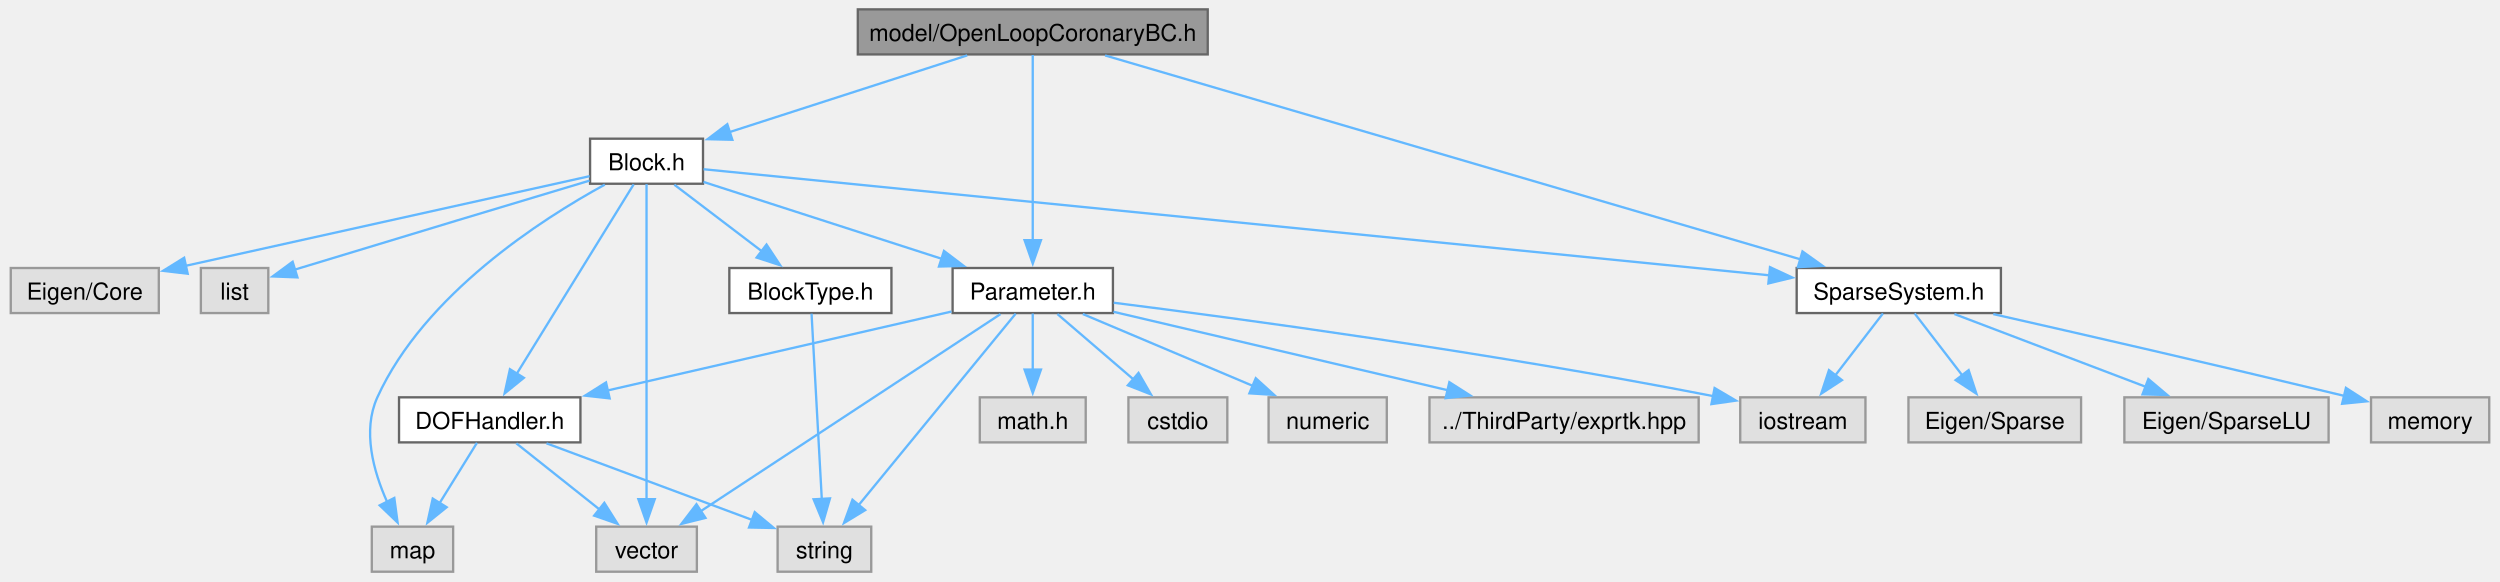
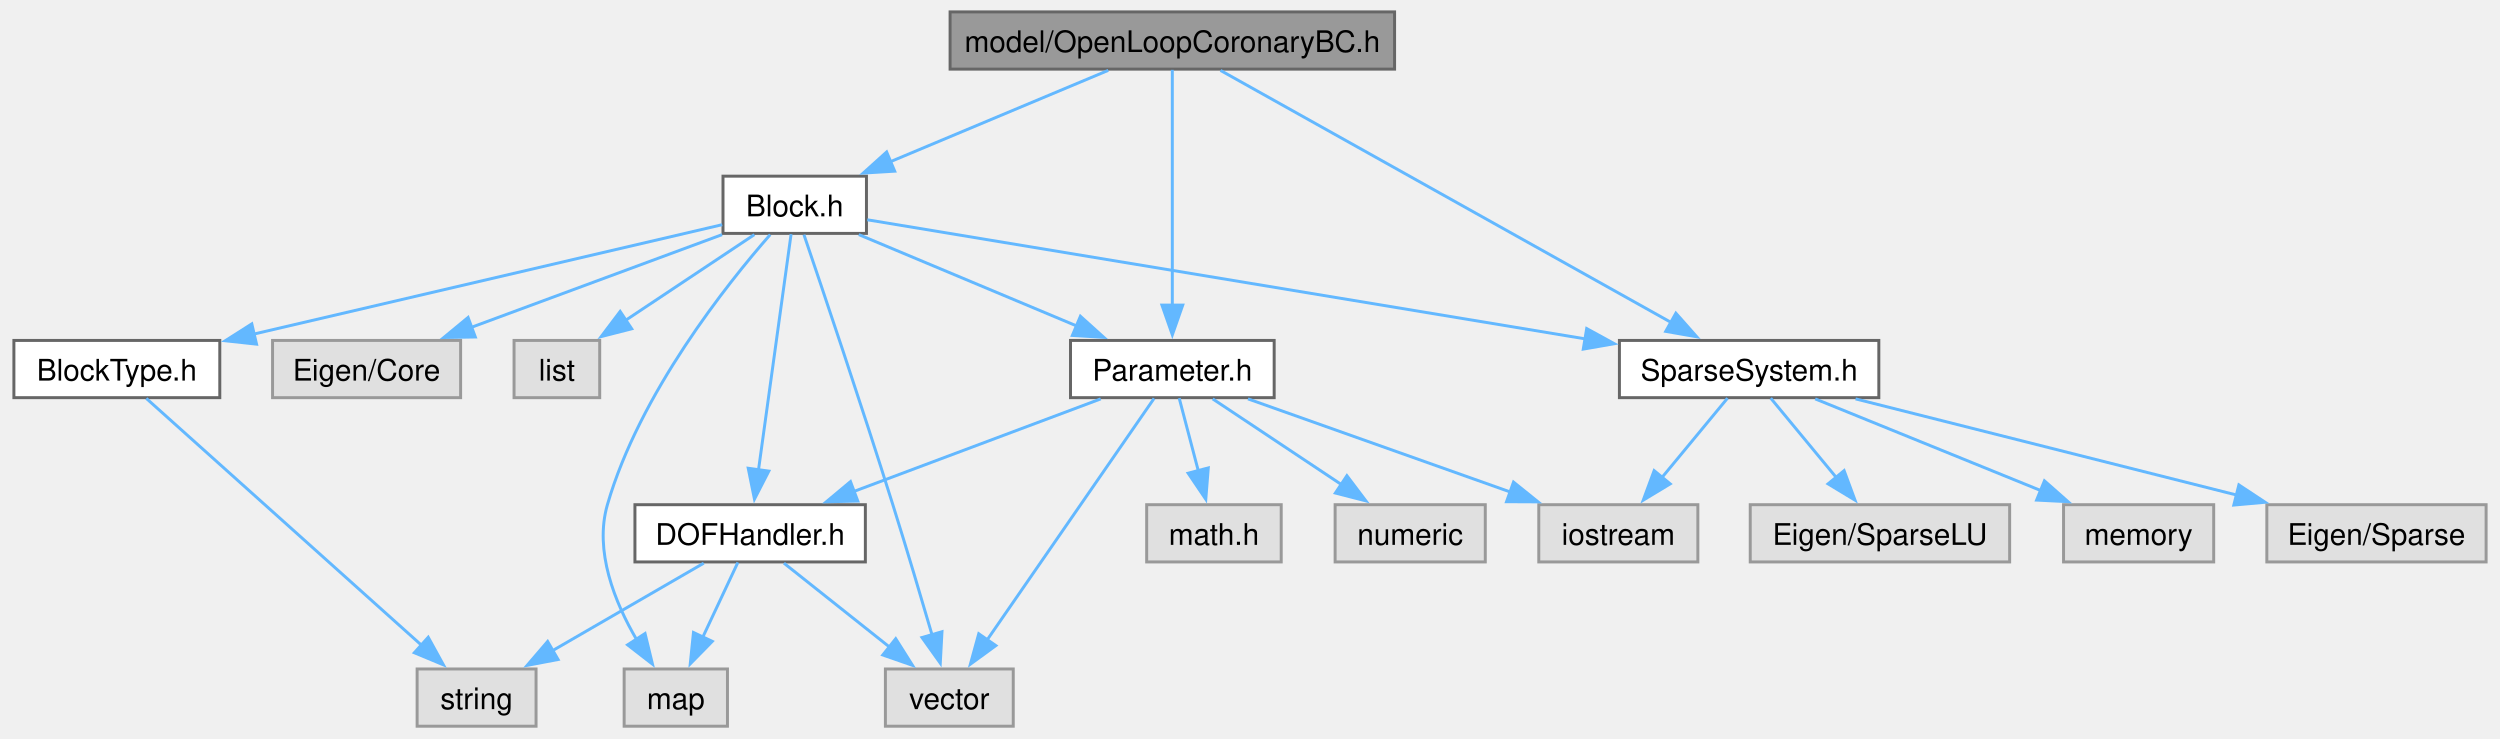
- <svg xmlns="http://www.w3.org/2000/svg" xmlns:xlink="http://www.w3.org/1999/xlink" width="1067pt" height="248pt" viewBox="0.00 0.00 1066.88 248.25">
+ <svg xmlns="http://www.w3.org/2000/svg" xmlns:xlink="http://www.w3.org/1999/xlink" width="840pt" height="248pt" viewBox="0.00 0.00 839.50 248.25">
  <g id="graph0" class="graph" transform="scale(1 1) rotate(0) translate(4 244.25)">
    <g id="Node000001" class="node">
      <g id="a_Node000001">
        <a xlink:title="model::OpenLoopCoronaryBC source file">
-           <polygon fill="#999999" stroke="#666666" points="511.38,-240.25 361.88,-240.25 361.88,-221 511.38,-221 511.38,-240.25" />
-           <text text-anchor="middle" x="436.62" y="-226.75" font-family="Helvetica,sans-Serif" font-size="10.00">model/OpenLoopCoronaryBC.h</text>
+           <polygon fill="#999999" stroke="#666666" points="464.38,-240.25 314.88,-240.25 314.88,-221 464.38,-221 464.38,-240.25" />
+           <text text-anchor="middle" x="389.62" y="-226.75" font-family="Helvetica,sans-Serif" font-size="10.00">model/OpenLoopCoronaryBC.h</text>
        </a>
      </g>
    </g>
    <g id="Node000002" class="node">
      <g id="a_Node000002">
        <a xlink:href="_block_8h.html" target="_top" xlink:title="model::Block source file">
-           <polygon fill="white" stroke="#666666" points="295.75,-185 247.5,-185 247.5,-165.75 295.75,-165.75 295.75,-185" />
-           <text text-anchor="middle" x="271.62" y="-171.5" font-family="Helvetica,sans-Serif" font-size="10.00">Block.h</text>
+           <polygon fill="white" stroke="#666666" points="286.75,-185 238.5,-185 238.5,-165.75 286.75,-165.75 286.75,-185" />
+           <text text-anchor="middle" x="262.62" y="-171.5" font-family="Helvetica,sans-Serif" font-size="10.00">Block.h</text>
        </a>
      </g>
    </g>
    <g id="edge1_Node000001_Node000002" class="edge">
      <g id="a_edge1_Node000001_Node000002">
        <a xlink:title=" ">
-           <path fill="none" stroke="#63b8ff" d="M408.63,-220.59C380.55,-211.53 337.2,-197.54 306.81,-187.73" />
-           <polygon fill="#63b8ff" stroke="#63b8ff" points="308.28,-184.53 297.69,-184.79 306.13,-191.19 308.28,-184.53" />
+           <path fill="none" stroke="#63b8ff" d="M368.08,-220.59C348.01,-212.18 317.82,-199.52 294.88,-189.9" />
+           <polygon fill="#63b8ff" stroke="#63b8ff" points="296.25,-186.68 285.67,-186.04 293.54,-193.13 296.25,-186.68" />
        </a>
      </g>
    </g>
    <g id="Node000010" class="node">
      <g id="a_Node000010">
        <a xlink:href="_parameter_8h.html" target="_top" xlink:title="model::Parameter source file">
-           <polygon fill="white" stroke="#666666" points="470.88,-129.75 402.38,-129.75 402.38,-110.5 470.88,-110.5 470.88,-129.75" />
-           <text text-anchor="middle" x="436.62" y="-116.25" font-family="Helvetica,sans-Serif" font-size="10.00">Parameter.h</text>
-         </a>
-       </g>
-     </g>
-     <g id="edge26_Node000001_Node000010" class="edge">
-       <g id="a_edge26_Node000001_Node000010">
-         <a xlink:title=" ">
-           <path fill="none" stroke="#63b8ff" d="M436.62,-220.75C436.62,-203.5 436.62,-165.08 436.62,-141.31" />
-           <polygon fill="#63b8ff" stroke="#63b8ff" points="440.13,-141.64 436.63,-131.64 433.13,-141.64 440.13,-141.64" />
-         </a>
-       </g>
-     </g>
-     <g id="Node000016" class="node">
-       <g id="a_Node000016">
+           <polygon fill="white" stroke="#666666" points="423.88,-129.75 355.38,-129.75 355.38,-110.5 423.88,-110.5 423.88,-129.75" />
+           <text text-anchor="middle" x="389.62" y="-116.25" font-family="Helvetica,sans-Serif" font-size="10.00">Parameter.h</text>
+         </a>
+       </g>
+     </g>
+     <g id="edge23_Node000001_Node000010" class="edge">
+       <g id="a_edge23_Node000001_Node000010">
+         <a xlink:title=" ">
+           <path fill="none" stroke="#63b8ff" d="M389.62,-220.75C389.62,-203.5 389.62,-165.08 389.62,-141.31" />
+           <polygon fill="#63b8ff" stroke="#63b8ff" points="393.13,-141.64 389.63,-131.64 386.13,-141.64 393.13,-141.64" />
+         </a>
+       </g>
+     </g>
+     <g id="Node000014" class="node">
+       <g id="a_Node000014">
        <a xlink:href="_sparse_system_8h.html" target="_top" xlink:title="SparseSystem source file.">
-           <polygon fill="white" stroke="#666666" points="850.25,-129.75 763,-129.75 763,-110.5 850.25,-110.5 850.25,-129.75" />
-           <text text-anchor="middle" x="806.62" y="-116.25" font-family="Helvetica,sans-Serif" font-size="10.00">SparseSystem.h</text>
-         </a>
-       </g>
-     </g>
-     <g id="edge27_Node000001_Node000016" class="edge">
-       <g id="a_edge27_Node000001_Node000016">
-         <a xlink:title=" ">
-           <path fill="none" stroke="#63b8ff" d="M467.53,-220.56C533.78,-201.13 689.51,-155.47 764.63,-133.44" />
-           <polygon fill="#63b8ff" stroke="#63b8ff" points="765.48,-136.84 774.09,-130.67 763.51,-130.12 765.48,-136.84" />
+           <polygon fill="white" stroke="#666666" points="627.25,-129.75 540,-129.75 540,-110.5 627.25,-110.5 627.25,-129.75" />
+           <text text-anchor="middle" x="583.62" y="-116.25" font-family="Helvetica,sans-Serif" font-size="10.00">SparseSystem.h</text>
+         </a>
+       </g>
+     </g>
+     <g id="edge24_Node000001_Node000014" class="edge">
+       <g id="a_edge24_Node000001_Node000014">
+         <a xlink:title=" ">
+           <path fill="none" stroke="#63b8ff" d="M405.83,-220.56C439.35,-201.81 516.57,-158.62 557.33,-135.83" />
+           <polygon fill="#63b8ff" stroke="#63b8ff" points="558.99,-138.91 566.01,-130.98 555.57,-132.8 558.99,-138.91" />
        </a>
      </g>
    </g>
    <g id="Node000003" class="node">
      <g id="a_Node000003">
        <a xlink:title=" ">
-           <polygon fill="#e0e0e0" stroke="#999999" points="63.25,-129.75 0,-129.75 0,-110.5 63.25,-110.5 63.25,-129.75" />
-           <text text-anchor="middle" x="31.62" y="-116.25" font-family="Helvetica,sans-Serif" font-size="10.00">Eigen/Core</text>
+           <polygon fill="#e0e0e0" stroke="#999999" points="150.25,-129.75 87,-129.75 87,-110.5 150.25,-110.5 150.25,-129.75" />
+           <text text-anchor="middle" x="118.62" y="-116.25" font-family="Helvetica,sans-Serif" font-size="10.00">Eigen/Core</text>
        </a>
      </g>
    </g>
    <g id="edge2_Node000002_Node000003" class="edge">
      <g id="a_edge2_Node000002_Node000003">
        <a xlink:title=" ">
-           <path fill="none" stroke="#63b8ff" d="M247.29,-168.98C206.83,-160 125.18,-141.88 74.77,-130.7" />
-           <polygon fill="#63b8ff" stroke="#63b8ff" points="75.59,-127.3 65.07,-128.55 74.08,-134.13 75.59,-127.3" />
+           <path fill="none" stroke="#63b8ff" d="M238.2,-165.34C215.03,-156.77 179.96,-143.81 153.79,-134.13" />
+           <polygon fill="#63b8ff" stroke="#63b8ff" points="155.19,-130.91 144.59,-130.73 152.76,-137.48 155.19,-130.91" />
        </a>
      </g>
    </g>
    <g id="Node000004" class="node">
      <g id="a_Node000004">
        <a xlink:title=" ">
-           <polygon fill="#e0e0e0" stroke="#999999" points="110.03,-129.75 81.22,-129.75 81.22,-110.5 110.03,-110.5 110.03,-129.75" />
-           <text text-anchor="middle" x="95.62" y="-116.25" font-family="Helvetica,sans-Serif" font-size="10.00">list</text>
+           <polygon fill="#e0e0e0" stroke="#999999" points="197.03,-129.75 168.22,-129.75 168.22,-110.5 197.03,-110.5 197.03,-129.75" />
+           <text text-anchor="middle" x="182.62" y="-116.25" font-family="Helvetica,sans-Serif" font-size="10.00">list</text>
        </a>
      </g>
    </g>
    <g id="edge3_Node000002_Node000004" class="edge">
      <g id="a_edge3_Node000002_Node000004">
        <a xlink:title=" ">
-           <path fill="none" stroke="#63b8ff" d="M247.26,-167.08C217.91,-158.28 167.14,-143.01 123.62,-129.75 122.82,-129.51 122.01,-129.26 121.18,-129" />
-           <polygon fill="#63b8ff" stroke="#63b8ff" points="122.48,-125.74 111.89,-126.15 120.42,-132.43 122.48,-125.74" />
+           <path fill="none" stroke="#63b8ff" d="M249.05,-165.34C237.22,-157.46 219.79,-145.86 205.75,-136.52" />
+           <polygon fill="#63b8ff" stroke="#63b8ff" points="207.79,-133.67 197.52,-131.04 203.91,-139.5 207.79,-133.67" />
        </a>
      </g>
    </g>
    <g id="Node000005" class="node">
      <g id="a_Node000005">
        <a xlink:title=" ">
-           <polygon fill="#e0e0e0" stroke="#999999" points="189,-19.25 154.25,-19.25 154.25,0 189,0 189,-19.25" />
-           <text text-anchor="middle" x="171.62" y="-5.75" font-family="Helvetica,sans-Serif" font-size="10.00">map</text>
+           <polygon fill="#e0e0e0" stroke="#999999" points="240,-19.25 205.25,-19.25 205.25,0 240,0 240,-19.25" />
+           <text text-anchor="middle" x="222.62" y="-5.75" font-family="Helvetica,sans-Serif" font-size="10.00">map</text>
        </a>
      </g>
    </g>
    <g id="edge4_Node000002_Node000005" class="edge">
      <g id="a_edge4_Node000002_Node000005">
        <a xlink:title=" ">
-           <path fill="none" stroke="#63b8ff" d="M253.8,-165.38C226.84,-150.65 176.7,-118.53 156.62,-74.5 150.12,-60.23 154.95,-42.84 160.8,-29.8" />
-           <polygon fill="#63b8ff" stroke="#63b8ff" points="163.86,-31.51 165.27,-21.01 157.62,-28.34 163.86,-31.51" />
+           <path fill="none" stroke="#63b8ff" d="M254.38,-165.34C239.91,-148.81 210.44,-111.92 199.62,-74.5 195.12,-58.93 202.09,-41.66 209.51,-29.01" />
+           <polygon fill="#63b8ff" stroke="#63b8ff" points="212.28,-31.17 214.78,-20.87 206.41,-27.36 212.28,-31.17" />
        </a>
      </g>
    </g>
    <g id="Node000006" class="node">
      <g id="a_Node000006">
        <a xlink:title=" ">
-           <polygon fill="#e0e0e0" stroke="#999999" points="293.12,-19.25 250.12,-19.25 250.12,0 293.12,0 293.12,-19.25" />
-           <text text-anchor="middle" x="271.62" y="-5.75" font-family="Helvetica,sans-Serif" font-size="10.00">vector</text>
+           <polygon fill="#e0e0e0" stroke="#999999" points="336.12,-19.25 293.12,-19.25 293.12,0 336.12,0 336.12,-19.25" />
+           <text text-anchor="middle" x="314.62" y="-5.75" font-family="Helvetica,sans-Serif" font-size="10.00">vector</text>
        </a>
      </g>
    </g>
    <g id="edge5_Node000002_Node000006" class="edge">
      <g id="a_edge5_Node000002_Node000006">
        <a xlink:title=" ">
-           <path fill="none" stroke="#63b8ff" d="M271.62,-165.57C271.62,-140.25 271.62,-66.75 271.62,-30.84" />
-           <polygon fill="#63b8ff" stroke="#63b8ff" points="275.13,-30.99 271.63,-20.99 268.13,-30.99 275.13,-30.99" />
+           <path fill="none" stroke="#63b8ff" d="M265.72,-165.32C271.67,-147.82 285.07,-108.13 295.62,-74.5 300.25,-59.78 305.21,-43.06 308.9,-30.42" />
+           <polygon fill="#63b8ff" stroke="#63b8ff" points="312.15,-31.78 311.58,-21.2 305.43,-29.83 312.15,-31.78" />
        </a>
      </g>
    </g>
    <g id="Node000007" class="node">
      <g id="a_Node000007">
        <a xlink:href="_block_type_8h.html" target="_top" xlink:title="Specifies the types of blocks and their parameters.">
-           <polygon fill="white" stroke="#666666" points="376.25,-129.75 307,-129.75 307,-110.5 376.25,-110.5 376.25,-129.75" />
-           <text text-anchor="middle" x="341.62" y="-116.25" font-family="Helvetica,sans-Serif" font-size="10.00">BlockType.h</text>
+           <polygon fill="white" stroke="#666666" points="69.25,-129.75 0,-129.75 0,-110.5 69.25,-110.5 69.25,-129.75" />
+           <text text-anchor="middle" x="34.62" y="-116.25" font-family="Helvetica,sans-Serif" font-size="10.00">BlockType.h</text>
        </a>
      </g>
    </g>
    <g id="edge6_Node000002_Node000007" class="edge">
      <g id="a_edge6_Node000002_Node000007">
        <a xlink:title=" ">
-           <path fill="none" stroke="#63b8ff" d="M283.5,-165.34C293.72,-157.57 308.7,-146.17 320.89,-136.9" />
-           <polygon fill="#63b8ff" stroke="#63b8ff" points="322.88,-139.78 328.72,-130.94 318.64,-134.21 322.88,-139.78" />
+           <path fill="none" stroke="#63b8ff" d="M238.23,-168.68C200.68,-159.91 128.12,-142.96 80.53,-131.85" />
+           <polygon fill="#63b8ff" stroke="#63b8ff" points="81.61,-128.5 71.08,-129.64 80.02,-135.32 81.61,-128.5" />
        </a>
      </g>
    </g>
    <g id="Node000009" class="node">
      <g id="a_Node000009">
        <a xlink:href="_d_o_f_handler_8h.html" target="_top" xlink:title="model::DOFHandler source file">
-           <polygon fill="white" stroke="#666666" points="243.38,-74.5 165.88,-74.5 165.88,-55.25 243.38,-55.25 243.38,-74.5" />
-           <text text-anchor="middle" x="204.62" y="-61" font-family="Helvetica,sans-Serif" font-size="10.00">DOFHandler.h</text>
+           <polygon fill="white" stroke="#666666" points="286.38,-74.5 208.88,-74.5 208.88,-55.25 286.38,-55.25 286.38,-74.5" />
+           <text text-anchor="middle" x="247.62" y="-61" font-family="Helvetica,sans-Serif" font-size="10.00">DOFHandler.h</text>
        </a>
      </g>
    </g>
    <g id="edge8_Node000002_Node000009" class="edge">
      <g id="a_edge8_Node000002_Node000009">
        <a xlink:title=" ">
-           <path fill="none" stroke="#63b8ff" d="M266.14,-165.5C255.25,-147.85 230.67,-108.05 216.09,-84.45" />
-           <polygon fill="#63b8ff" stroke="#63b8ff" points="219.21,-82.83 210.98,-76.16 213.26,-86.51 219.21,-82.83" />
+           <path fill="none" stroke="#63b8ff" d="M261.4,-165.5C259.01,-148.25 253.7,-109.83 250.42,-86.06" />
+           <polygon fill="#63b8ff" stroke="#63b8ff" points="253.91,-85.8 249.08,-76.38 246.98,-86.76 253.91,-85.8" />
        </a>
      </g>
    </g>
    <g id="edge12_Node000002_Node000010" class="edge">
      <g id="a_edge12_Node000002_Node000010">
        <a xlink:title=" ">
-           <path fill="none" stroke="#63b8ff" d="M295.97,-166.52C322.83,-157.85 366.44,-143.78 397.98,-133.6" />
-           <polygon fill="#63b8ff" stroke="#63b8ff" points="398.7,-137.04 407.14,-130.64 396.55,-130.38 398.7,-137.04" />
-         </a>
-       </g>
-     </g>
-     <g id="edge21_Node000002_Node000016" class="edge">
-       <g id="a_edge21_Node000002_Node000016">
-         <a xlink:title=" ">
-           <path fill="none" stroke="#63b8ff" d="M296,-171.95C376.73,-163.91 636.74,-138.03 751.41,-126.62" />
-           <polygon fill="#63b8ff" stroke="#63b8ff" points="751.59,-130.12 761.19,-125.65 750.9,-123.15 751.59,-130.12" />
+           <path fill="none" stroke="#63b8ff" d="M284.17,-165.34C304.24,-156.93 334.43,-144.27 357.37,-134.65" />
+           <polygon fill="#63b8ff" stroke="#63b8ff" points="358.71,-137.88 366.58,-130.79 356,-131.43 358.71,-137.88" />
+         </a>
+       </g>
+     </g>
+     <g id="edge18_Node000002_Node000014" class="edge">
+       <g id="a_edge18_Node000002_Node000014">
+         <a xlink:title=" ">
+           <path fill="none" stroke="#63b8ff" d="M287.02,-170.33C338.16,-161.85 457.71,-142.01 528.43,-130.28" />
+           <polygon fill="#63b8ff" stroke="#63b8ff" points="528.99,-133.74 538.28,-128.65 527.84,-126.83 528.99,-133.74" />
        </a>
      </g>
    </g>
    <g id="Node000008" class="node">
      <g id="a_Node000008">
        <a xlink:title=" ">
-           <polygon fill="#e0e0e0" stroke="#999999" points="367.62,-19.25 327.62,-19.25 327.62,0 367.62,0 367.62,-19.25" />
-           <text text-anchor="middle" x="347.62" y="-5.75" font-family="Helvetica,sans-Serif" font-size="10.00">string</text>
+           <polygon fill="#e0e0e0" stroke="#999999" points="175.62,-19.25 135.62,-19.25 135.62,0 175.62,0 175.62,-19.25" />
+           <text text-anchor="middle" x="155.62" y="-5.75" font-family="Helvetica,sans-Serif" font-size="10.00">string</text>
        </a>
      </g>
    </g>
    <g id="edge7_Node000007_Node000008" class="edge">
      <g id="a_edge7_Node000007_Node000008">
        <a xlink:title=" ">
-           <path fill="none" stroke="#63b8ff" d="M342.12,-110.25C343.07,-93 345.19,-54.58 346.51,-30.81" />
-           <polygon fill="#63b8ff" stroke="#63b8ff" points="349.99,-31.32 347.04,-21.14 343,-30.93 349.99,-31.32" />
+           <path fill="none" stroke="#63b8ff" d="M44.53,-110.25C64.82,-92.05 111.41,-50.27 137.35,-27.01" />
+           <polygon fill="#63b8ff" stroke="#63b8ff" points="139.35,-29.92 144.46,-20.64 134.68,-24.71 139.35,-29.92" />
        </a>
      </g>
    </g>
    <g id="edge9_Node000009_Node000005" class="edge">
      <g id="a_edge9_Node000009_Node000005">
        <a xlink:title=" ">
-           <path fill="none" stroke="#63b8ff" d="M199.18,-55.08C194.85,-48.11 188.66,-38.12 183.24,-29.37" />
-           <polygon fill="#63b8ff" stroke="#63b8ff" points="186.23,-27.55 177.99,-20.9 180.28,-31.24 186.23,-27.55" />
+           <path fill="none" stroke="#63b8ff" d="M243.5,-55.08C240.3,-48.26 235.74,-38.56 231.7,-29.95" />
+           <polygon fill="#63b8ff" stroke="#63b8ff" points="234.9,-28.54 227.49,-20.98 228.57,-31.52 234.9,-28.54" />
        </a>
      </g>
    </g>
    <g id="edge11_Node000009_Node000006" class="edge">
      <g id="a_edge11_Node000009_Node000006">
        <a xlink:title=" ">
-           <path fill="none" stroke="#63b8ff" d="M215.99,-54.84C225.67,-47.15 239.82,-35.9 251.43,-26.68" />
-           <polygon fill="#63b8ff" stroke="#63b8ff" points="253.59,-29.43 259.24,-20.47 249.24,-23.95 253.59,-29.43" />
+           <path fill="none" stroke="#63b8ff" d="M258.99,-54.84C268.67,-47.15 282.82,-35.9 294.43,-26.68" />
+           <polygon fill="#63b8ff" stroke="#63b8ff" points="296.59,-29.43 302.24,-20.47 292.24,-23.95 296.59,-29.43" />
        </a>
      </g>
    </g>
    <g id="edge10_Node000009_Node000008" class="edge">
      <g id="a_edge10_Node000009_Node000008">
        <a xlink:title=" ">
-           <path fill="none" stroke="#63b8ff" d="M228.88,-54.84C253.15,-45.81 290.55,-31.88 316.88,-22.07" />
-           <polygon fill="#63b8ff" stroke="#63b8ff" points="317.85,-25.45 326,-18.68 315.41,-18.89 317.85,-25.45" />
-         </a>
-       </g>
-     </g>
-     <g id="edge18_Node000010_Node000006" class="edge">
-       <g id="a_edge18_Node000010_Node000006">
-         <a xlink:title=" ">
-           <path fill="none" stroke="#63b8ff" d="M422.84,-110.06C394.5,-91.43 329.44,-48.65 294.62,-25.75" />
-           <polygon fill="#63b8ff" stroke="#63b8ff" points="296.8,-22.99 286.52,-20.42 292.95,-28.84 296.8,-22.99" />
-         </a>
-       </g>
-     </g>
-     <g id="edge17_Node000010_Node000008" class="edge">
-       <g id="a_edge17_Node000010_Node000008">
-         <a xlink:title=" ">
-           <path fill="none" stroke="#63b8ff" d="M429.34,-110.25C414.67,-92.36 381.34,-51.72 362.08,-28.25" />
-           <polygon fill="#63b8ff" stroke="#63b8ff" points="365.02,-26.31 355.97,-20.8 359.6,-30.75 365.02,-26.31" />
-         </a>
-       </g>
-     </g>
-     <g id="edge20_Node000010_Node000009" class="edge">
-       <g id="a_edge20_Node000010_Node000009">
-         <a xlink:title=" ">
-           <path fill="none" stroke="#63b8ff" d="M401.89,-111.15C362.94,-102.21 299.41,-87.63 255,-77.44" />
-           <polygon fill="#63b8ff" stroke="#63b8ff" points="255.87,-74.05 245.34,-75.22 254.31,-80.87 255.87,-74.05" />
+           <path fill="none" stroke="#63b8ff" d="M232.02,-54.84C218.01,-46.73 197.19,-34.68 180.82,-25.21" />
+           <polygon fill="#63b8ff" stroke="#63b8ff" points="183.03,-22.44 172.62,-20.46 179.52,-28.5 183.03,-22.44" />
+         </a>
+       </g>
+     </g>
+     <g id="edge16_Node000010_Node000006" class="edge">
+       <g id="a_edge16_Node000010_Node000006">
+         <a xlink:title=" ">
+           <path fill="none" stroke="#63b8ff" d="M383.49,-110.25C371.24,-92.52 343.53,-52.44 327.24,-28.88" />
+           <polygon fill="#63b8ff" stroke="#63b8ff" points="330.27,-27.11 321.71,-20.87 324.52,-31.09 330.27,-27.11" />
+         </a>
+       </g>
+     </g>
+     <g id="edge17_Node000010_Node000009" class="edge">
+       <g id="a_edge17_Node000010_Node000009">
+         <a xlink:title=" ">
+           <path fill="none" stroke="#63b8ff" d="M365.54,-110.09C342.69,-101.52 308.11,-88.56 282.3,-78.88" />
+           <polygon fill="#63b8ff" stroke="#63b8ff" points="283.84,-75.72 273.25,-75.48 281.38,-82.27 283.84,-75.72" />
        </a>
      </g>
    </g>
    <g id="Node000011" class="node">
      <g id="a_Node000011">
        <a xlink:title=" ">
-           <polygon fill="#e0e0e0" stroke="#999999" points="459.25,-74.5 414,-74.5 414,-55.25 459.25,-55.25 459.25,-74.5" />
-           <text text-anchor="middle" x="436.62" y="-61" font-family="Helvetica,sans-Serif" font-size="10.00">math.h</text>
+           <polygon fill="#e0e0e0" stroke="#999999" points="426.25,-74.5 381,-74.5 381,-55.25 426.25,-55.25 426.25,-74.5" />
+           <text text-anchor="middle" x="403.62" y="-61" font-family="Helvetica,sans-Serif" font-size="10.00">math.h</text>
        </a>
      </g>
    </g>
    <g id="edge13_Node000010_Node000011" class="edge">
      <g id="a_edge13_Node000010_Node000011">
        <a xlink:title=" ">
-           <path fill="none" stroke="#63b8ff" d="M436.62,-110.33C436.62,-103.82 436.62,-94.67 436.62,-86.37" />
-           <polygon fill="#63b8ff" stroke="#63b8ff" points="440.13,-86.37 436.63,-76.37 433.13,-86.37 440.13,-86.37" />
+           <path fill="none" stroke="#63b8ff" d="M391.94,-110.33C393.69,-103.67 396.17,-94.24 398.39,-85.78" />
+           <polygon fill="#63b8ff" stroke="#63b8ff" points="401.72,-86.88 400.88,-76.32 394.95,-85.1 401.72,-86.88" />
        </a>
      </g>
    </g>
    <g id="Node000012" class="node">
      <g id="a_Node000012">
        <a xlink:title=" ">
-           <polygon fill="#e0e0e0" stroke="#999999" points="519.75,-74.5 477.5,-74.5 477.5,-55.25 519.75,-55.25 519.75,-74.5" />
-           <text text-anchor="middle" x="498.62" y="-61" font-family="Helvetica,sans-Serif" font-size="10.00">cstdio</text>
+           <polygon fill="#e0e0e0" stroke="#999999" points="566.38,-74.5 512.88,-74.5 512.88,-55.25 566.38,-55.25 566.38,-74.5" />
+           <text text-anchor="middle" x="539.62" y="-61" font-family="Helvetica,sans-Serif" font-size="10.00">iostream</text>
        </a>
      </g>
    </g>
    <g id="edge14_Node000010_Node000012" class="edge">
      <g id="a_edge14_Node000010_Node000012">
        <a xlink:title=" ">
-           <path fill="none" stroke="#63b8ff" d="M447.14,-110.09C456.01,-102.47 468.94,-91.37 479.61,-82.2" />
-           <polygon fill="#63b8ff" stroke="#63b8ff" points="481.81,-84.93 487.11,-75.76 477.25,-79.62 481.81,-84.93" />
+           <path fill="none" stroke="#63b8ff" d="M415.07,-110.09C439.31,-101.49 476.06,-88.44 503.36,-78.75" />
+           <polygon fill="#63b8ff" stroke="#63b8ff" points="504.38,-82.1 512.63,-75.46 502.03,-75.51 504.38,-82.1" />
        </a>
      </g>
    </g>
    <g id="Node000013" class="node">
      <g id="a_Node000013">
        <a xlink:title=" ">
-           <polygon fill="#e0e0e0" stroke="#999999" points="792.38,-74.5 738.88,-74.5 738.88,-55.25 792.38,-55.25 792.38,-74.5" />
-           <text text-anchor="middle" x="765.62" y="-61" font-family="Helvetica,sans-Serif" font-size="10.00">iostream</text>
+           <polygon fill="#e0e0e0" stroke="#999999" points="494.88,-74.5 444.38,-74.5 444.38,-55.25 494.88,-55.25 494.88,-74.5" />
+           <text text-anchor="middle" x="469.62" y="-61" font-family="Helvetica,sans-Serif" font-size="10.00">numeric</text>
        </a>
      </g>
    </g>
    <g id="edge15_Node000010_Node000013" class="edge">
      <g id="a_edge15_Node000010_Node000013">
        <a xlink:title=" ">
-           <path fill="none" stroke="#63b8ff" d="M471.2,-114.91C524.29,-108.22 629.28,-94.11 727.25,-75.03" />
-           <polygon fill="#63b8ff" stroke="#63b8ff" points="727.93,-78.47 737.06,-73.1 726.57,-71.6 727.93,-78.47" />
-         </a>
-       </g>
-     </g>
-     <g id="Node000014" class="node">
-       <g id="a_Node000014">
-         <a xlink:title=" ">
-           <polygon fill="#e0e0e0" stroke="#999999" points="587.88,-74.5 537.38,-74.5 537.38,-55.25 587.88,-55.25 587.88,-74.5" />
-           <text text-anchor="middle" x="562.62" y="-61" font-family="Helvetica,sans-Serif" font-size="10.00">numeric</text>
-         </a>
-       </g>
-     </g>
-     <g id="edge16_Node000010_Node000014" class="edge">
-       <g id="a_edge16_Node000010_Node000014">
-         <a xlink:title=" ">
-           <path fill="none" stroke="#63b8ff" d="M458,-110.09C477.91,-101.68 507.86,-89.02 530.63,-79.4" />
-           <polygon fill="#63b8ff" stroke="#63b8ff" points="531.9,-82.66 539.75,-75.54 529.18,-76.21 531.9,-82.66" />
+           <path fill="none" stroke="#63b8ff" d="M403.2,-110.09C415.03,-102.21 432.46,-90.61 446.5,-81.27" />
+           <polygon fill="#63b8ff" stroke="#63b8ff" points="448.34,-84.25 454.73,-75.79 444.46,-78.42 448.34,-84.25" />
+         </a>
+       </g>
+     </g>
+     <g id="edge21_Node000014_Node000012" class="edge">
+       <g id="a_edge21_Node000014_Node000012">
+         <a xlink:title=" ">
+           <path fill="none" stroke="#63b8ff" d="M576.36,-110.33C570.34,-103.05 561.61,-92.48 554.17,-83.48" />
+           <polygon fill="#63b8ff" stroke="#63b8ff" points="557.08,-81.51 548.01,-76.03 551.68,-85.96 557.08,-81.51" />
        </a>
      </g>
    </g>
    <g id="Node000015" class="node">
      <g id="a_Node000015">
        <a xlink:title=" ">
-           <polygon fill="#e0e0e0" stroke="#999999" points="721.12,-74.5 606.12,-74.5 606.12,-55.25 721.12,-55.25 721.12,-74.5" />
-           <text text-anchor="middle" x="663.62" y="-61" font-family="Helvetica,sans-Serif" font-size="10.00">../ThirdParty/exprtk.hpp</text>
-         </a>
-       </g>
-     </g>
-     <g id="edge19_Node000010_Node000015" class="edge">
-       <g id="a_edge19_Node000010_Node000015">
-         <a xlink:title=" ">
-           <path fill="none" stroke="#63b8ff" d="M471.1,-111.04C509.13,-102.12 570.65,-87.69 613.89,-77.54" />
-           <polygon fill="#63b8ff" stroke="#63b8ff" points="614.61,-80.97 623.54,-75.28 613.01,-74.15 614.61,-80.97" />
-         </a>
-       </g>
-     </g>
-     <g id="edge24_Node000016_Node000013" class="edge">
-       <g id="a_edge24_Node000016_Node000013">
-         <a xlink:title=" ">
-           <path fill="none" stroke="#63b8ff" d="M799.85,-110.33C794.31,-103.13 786.28,-92.71 779.4,-83.76" />
-           <polygon fill="#63b8ff" stroke="#63b8ff" points="782.34,-81.85 773.47,-76.06 776.79,-86.12 782.34,-81.85" />
+           <polygon fill="#e0e0e0" stroke="#999999" points="831.5,-74.5 757.75,-74.5 757.75,-55.25 831.5,-55.25 831.5,-74.5" />
+           <text text-anchor="middle" x="794.62" y="-61" font-family="Helvetica,sans-Serif" font-size="10.00">Eigen/Sparse</text>
+         </a>
+       </g>
+     </g>
+     <g id="edge19_Node000014_Node000015" class="edge">
+       <g id="a_edge19_Node000014_Node000015">
+         <a xlink:title=" ">
+           <path fill="none" stroke="#63b8ff" d="M619.42,-110.09C654.73,-101.18 708.91,-87.51 747.66,-77.73" />
+           <polygon fill="#63b8ff" stroke="#63b8ff" points="748.35,-81.16 757.19,-75.32 746.64,-74.38 748.35,-81.16" />
+         </a>
+       </g>
+     </g>
+     <g id="Node000016" class="node">
+       <g id="a_Node000016">
+         <a xlink:title=" ">
+           <polygon fill="#e0e0e0" stroke="#999999" points="671.25,-74.5 584,-74.5 584,-55.25 671.25,-55.25 671.25,-74.5" />
+           <text text-anchor="middle" x="627.62" y="-61" font-family="Helvetica,sans-Serif" font-size="10.00">Eigen/SparseLU</text>
+         </a>
+       </g>
+     </g>
+     <g id="edge20_Node000014_Node000016" class="edge">
+       <g id="a_edge20_Node000014_Node000016">
+         <a xlink:title=" ">
+           <path fill="none" stroke="#63b8ff" d="M590.89,-110.33C596.91,-103.05 605.64,-92.48 613.08,-83.48" />
+           <polygon fill="#63b8ff" stroke="#63b8ff" points="615.57,-85.96 619.24,-76.03 610.17,-81.51 615.57,-85.96" />
        </a>
      </g>
    </g>
    <g id="Node000017" class="node">
      <g id="a_Node000017">
        <a xlink:title=" ">
-           <polygon fill="#e0e0e0" stroke="#999999" points="884.5,-74.5 810.75,-74.5 810.75,-55.25 884.5,-55.25 884.5,-74.5" />
-           <text text-anchor="middle" x="847.62" y="-61" font-family="Helvetica,sans-Serif" font-size="10.00">Eigen/Sparse</text>
-         </a>
-       </g>
-     </g>
-     <g id="edge22_Node000016_Node000017" class="edge">
-       <g id="a_edge22_Node000016_Node000017">
-         <a xlink:title=" ">
-           <path fill="none" stroke="#63b8ff" d="M813.4,-110.33C818.94,-103.13 826.97,-92.71 833.85,-83.76" />
-           <polygon fill="#63b8ff" stroke="#63b8ff" points="836.46,-86.12 839.78,-76.06 830.91,-81.85 836.46,-86.12" />
-         </a>
-       </g>
-     </g>
-     <g id="Node000018" class="node">
-       <g id="a_Node000018">
-         <a xlink:title=" ">
-           <polygon fill="#e0e0e0" stroke="#999999" points="990.25,-74.5 903,-74.5 903,-55.25 990.25,-55.25 990.25,-74.5" />
-           <text text-anchor="middle" x="946.62" y="-61" font-family="Helvetica,sans-Serif" font-size="10.00">Eigen/SparseLU</text>
-         </a>
-       </g>
-     </g>
-     <g id="edge23_Node000016_Node000018" class="edge">
-       <g id="a_edge23_Node000016_Node000018">
-         <a xlink:title=" ">
-           <path fill="none" stroke="#63b8ff" d="M830.37,-110.09C852.8,-101.56 886.69,-88.67 912.1,-79.01" />
-           <polygon fill="#63b8ff" stroke="#63b8ff" points="913.24,-82.32 921.34,-75.49 910.75,-75.77 913.24,-82.32" />
-         </a>
-       </g>
-     </g>
-     <g id="Node000019" class="node">
-       <g id="a_Node000019">
-         <a xlink:title=" ">
-           <polygon fill="#e0e0e0" stroke="#999999" points="1058.88,-74.5 1008.38,-74.5 1008.38,-55.25 1058.88,-55.25 1058.88,-74.5" />
-           <text text-anchor="middle" x="1033.62" y="-61" font-family="Helvetica,sans-Serif" font-size="10.00">memory</text>
-         </a>
-       </g>
-     </g>
-     <g id="edge25_Node000016_Node000019" class="edge">
-       <g id="a_edge25_Node000016_Node000019">
-         <a xlink:title=" ">
-           <path fill="none" stroke="#63b8ff" d="M846.98,-110.06C883.7,-101.75 939.69,-88.93 996.94,-75.12" />
-           <polygon fill="#63b8ff" stroke="#63b8ff" points="997.65,-78.54 1006.55,-72.79 996.01,-71.74 997.65,-78.54" />
+           <polygon fill="#e0e0e0" stroke="#999999" points="739.88,-74.5 689.38,-74.5 689.38,-55.25 739.88,-55.25 739.88,-74.5" />
+           <text text-anchor="middle" x="714.62" y="-61" font-family="Helvetica,sans-Serif" font-size="10.00">memory</text>
+         </a>
+       </g>
+     </g>
+     <g id="edge22_Node000014_Node000017" class="edge">
+       <g id="a_edge22_Node000014_Node000017">
+         <a xlink:title=" ">
+           <path fill="none" stroke="#63b8ff" d="M605.85,-110.09C626.64,-101.64 657.97,-88.9 681.68,-79.27" />
+           <polygon fill="#63b8ff" stroke="#63b8ff" points="682.95,-82.53 690.89,-75.52 680.31,-76.05 682.95,-82.53" />
        </a>
      </g>
    </g>
  </g>
</svg>
